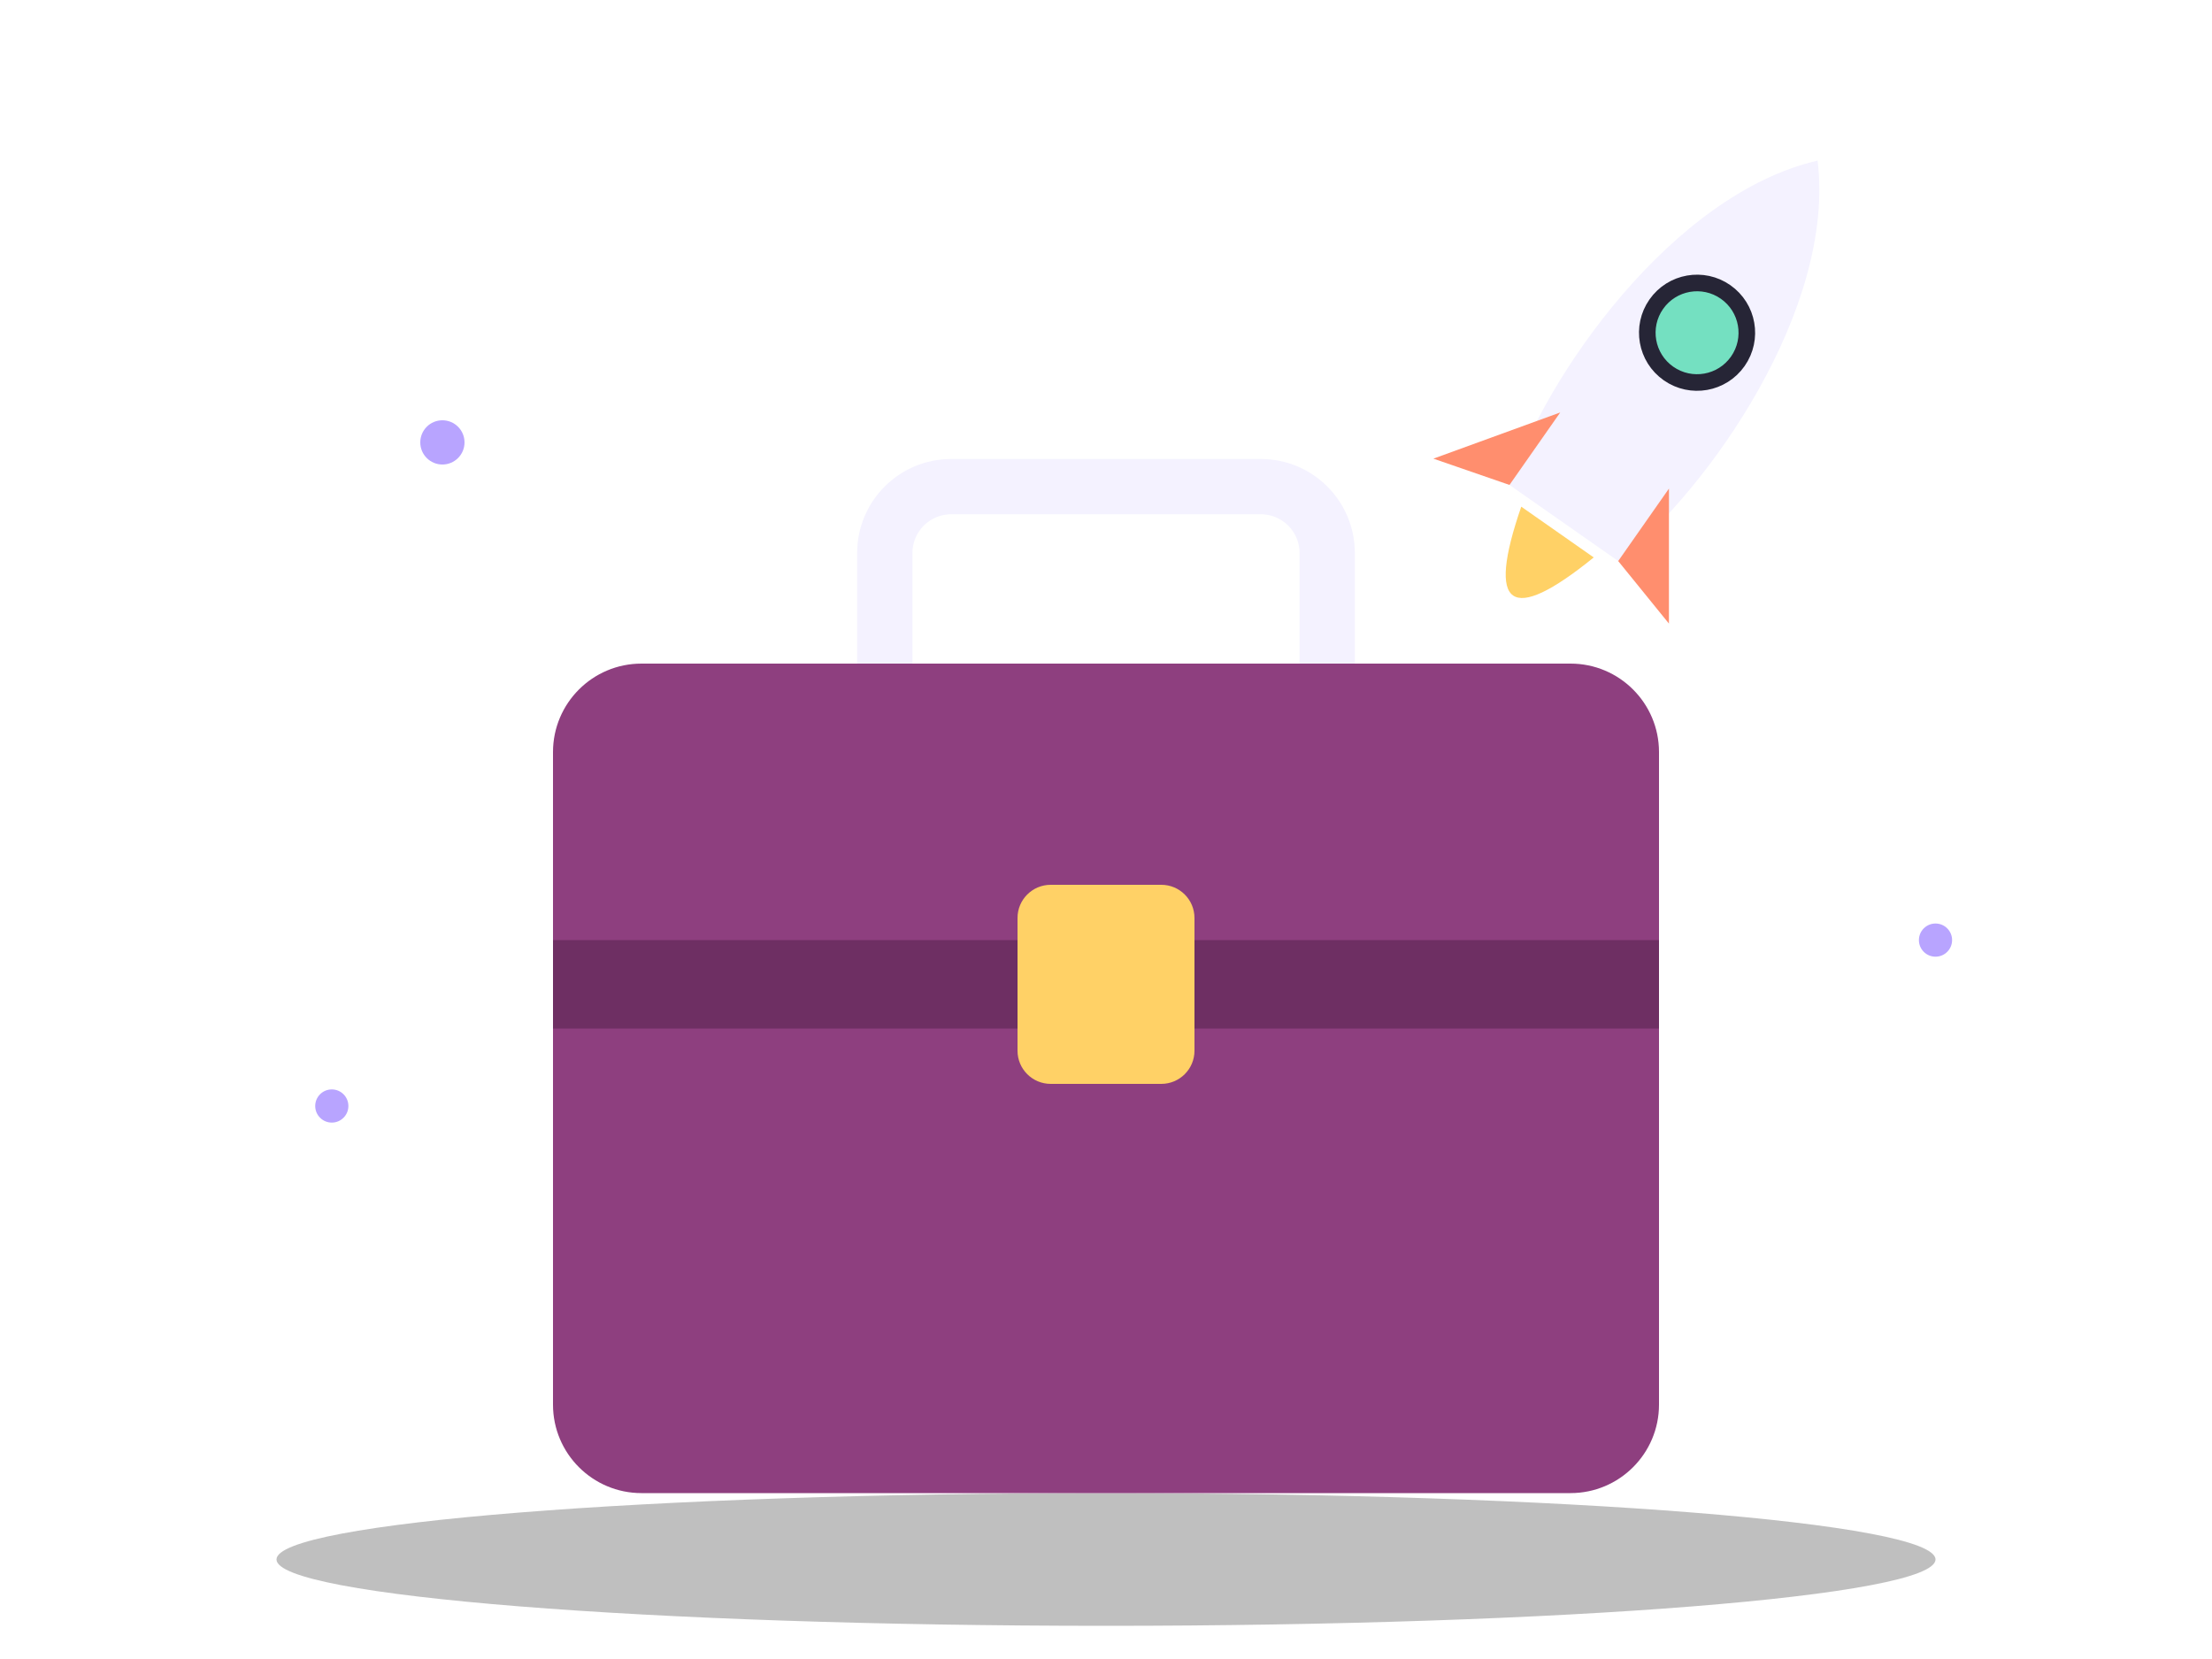
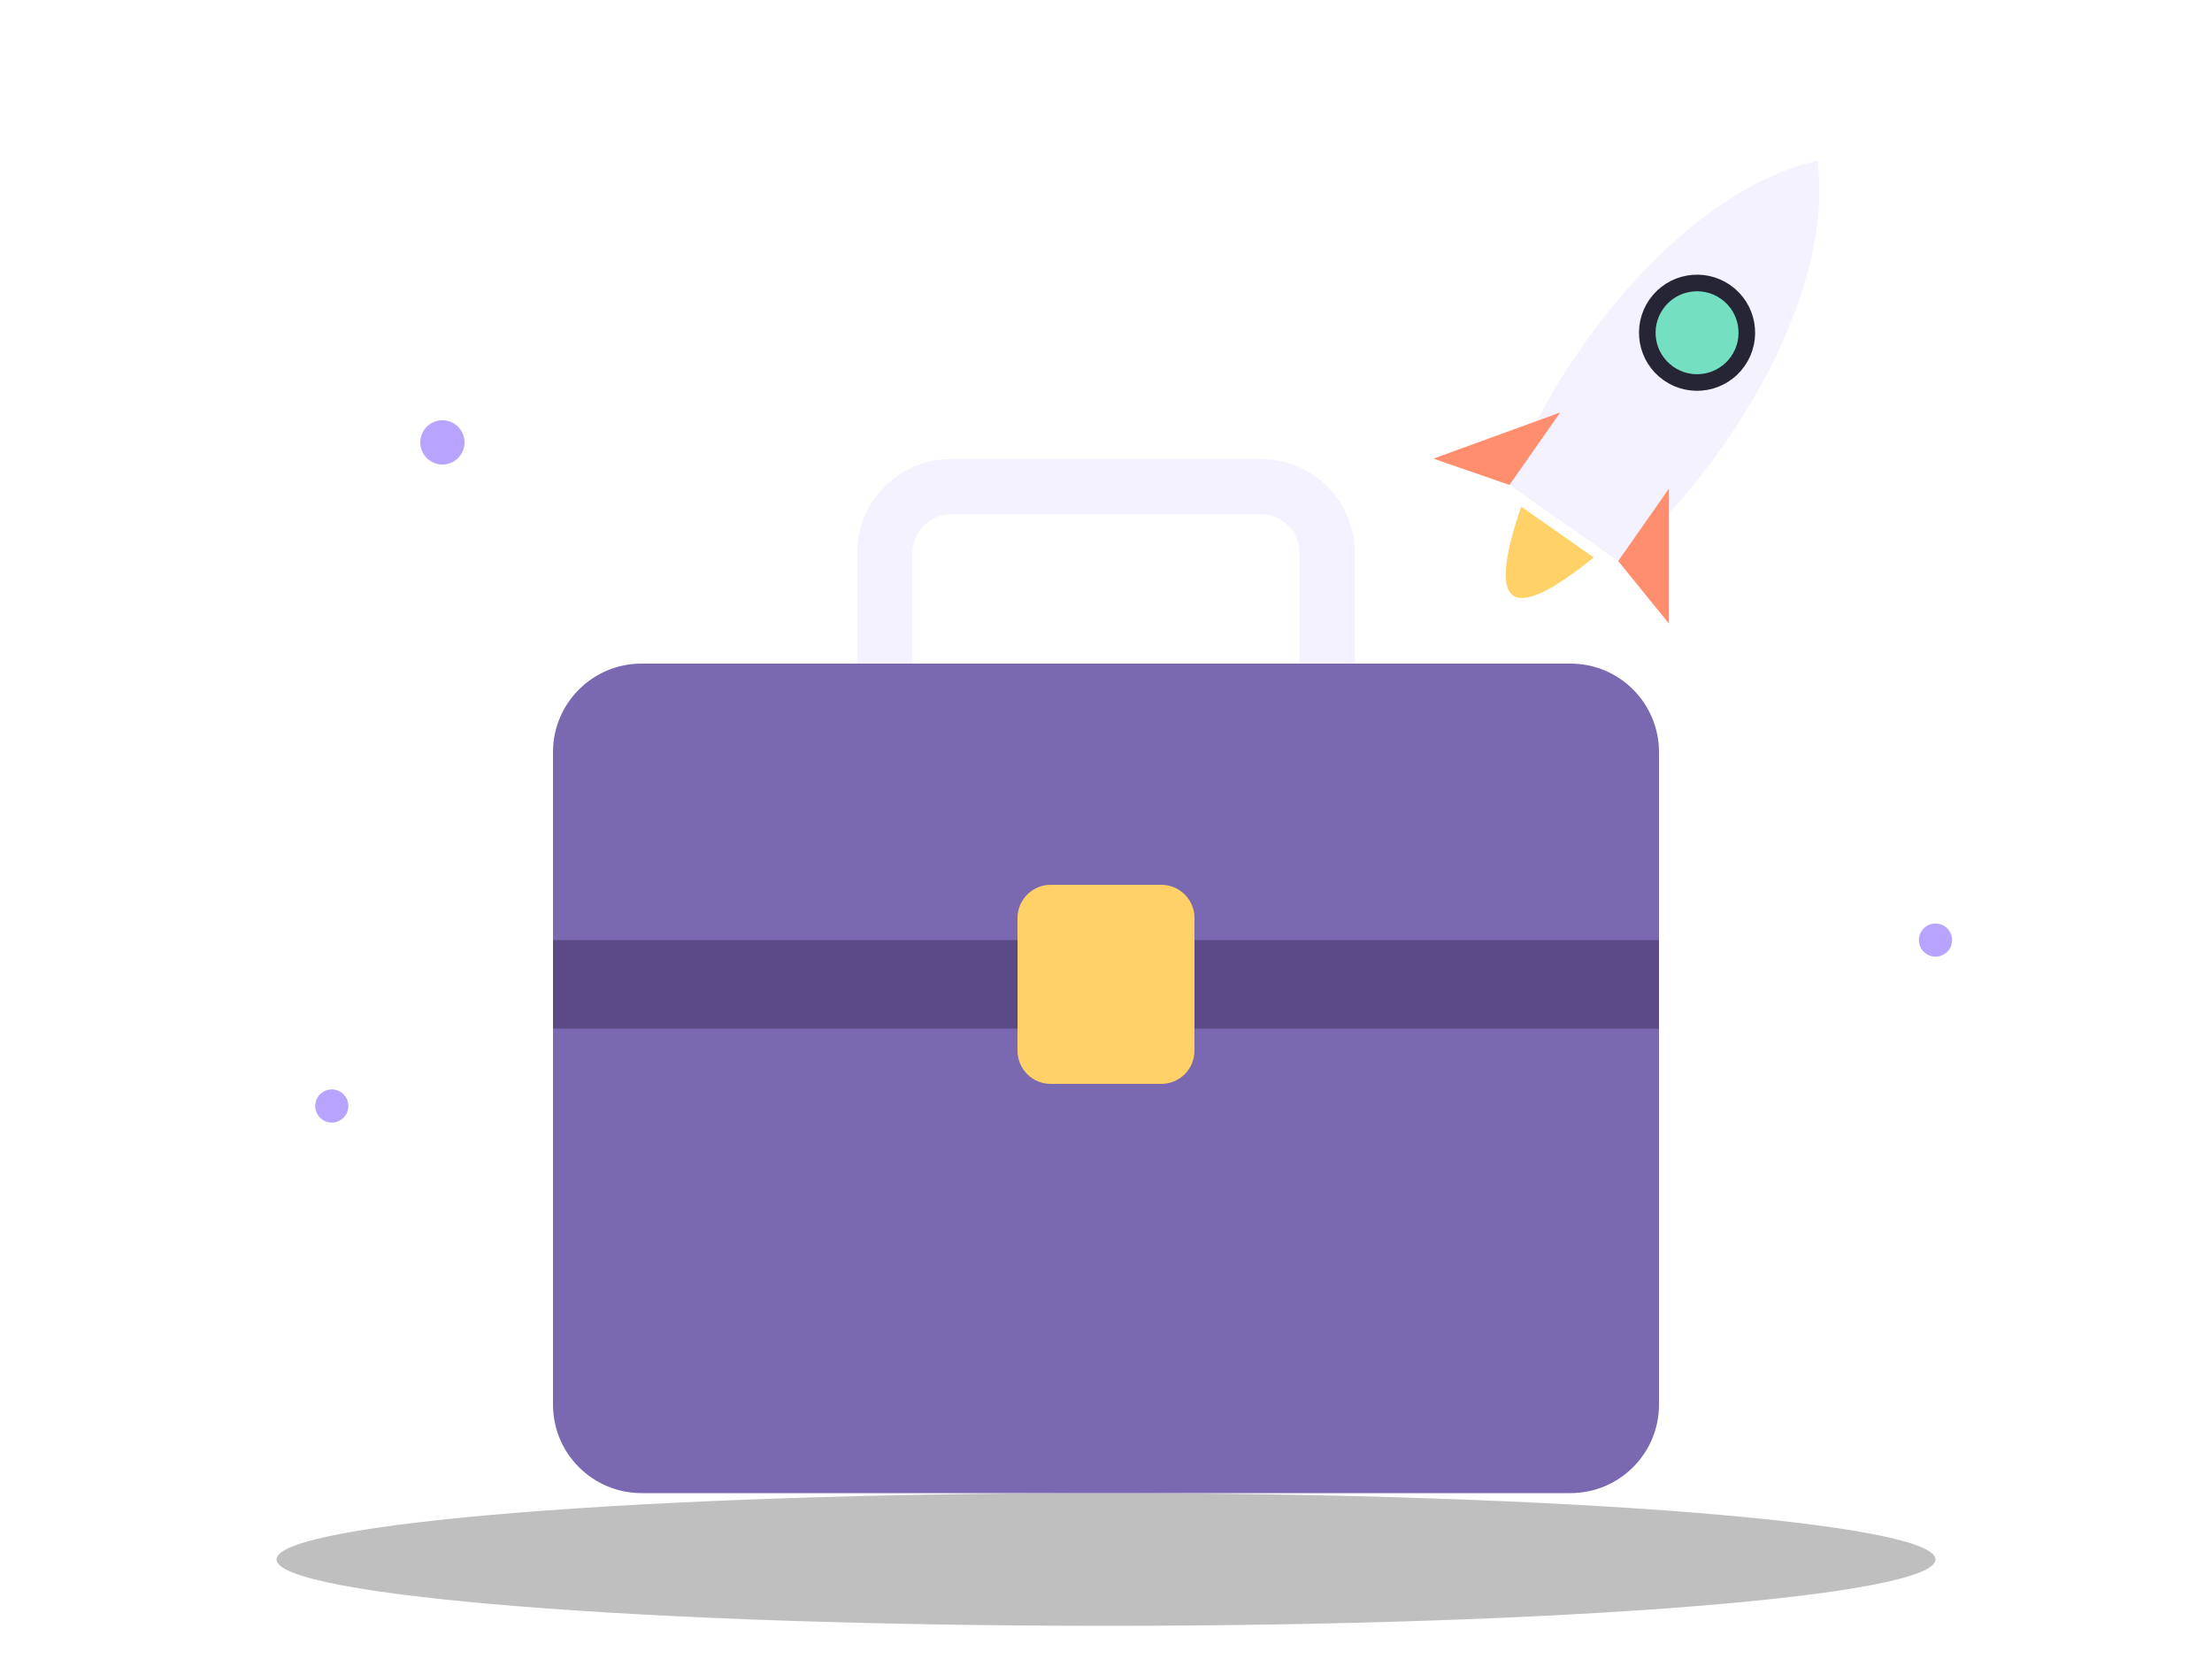
<svg xmlns="http://www.w3.org/2000/svg" viewBox="0 0 400 300" fill="none">
  <ellipse cx="200" cy="282" rx="150" ry="12" fill="#000" opacity=".25" />
-   <rect x="100" y="120" width="200" height="150" rx="16" fill="#8e3f7f" />
+   <rect x="100" y="120" width="200" height="150" rx="16" fill="#7a68b0" />
  <path d="M160 120v-20a12 12 0 0 1 12-12h56a12 12 0 0 1 12 12v20" stroke="#f4f2ff" stroke-width="10" />
-   <rect x="100" y="170" width="200" height="16" fill="#6e2f63" />
+   <rect x="100" y="170" width="200" height="16" fill="#5b4a86" />
  <rect x="184" y="160" width="32" height="36" rx="6" fill="#ffd166" />
  <g transform="translate(300 70) rotate(35)">
    <path d="M0-50 C18-30 18 10 12 30 H-12 C-18 10 -18-30 0-50Z" fill="#f4f2ff" />
    <circle cy="-12" r="9" fill="#74e0c1" stroke="#262536" stroke-width="3" />
    <path d="M-12 14 L-26 34 L-12 30Z M12 14 L26 34 L12 30Z" fill="#ff8e6e" />
    <path d="M-8 32 Q0 60 8 32Z" fill="#ffd166" />
  </g>
  <g fill="#b8a4ff">
    <circle cx="80" cy="80" r="4" />
    <circle cx="350" cy="170" r="3" />
    <circle cx="60" cy="200" r="3" />
  </g>
</svg>
